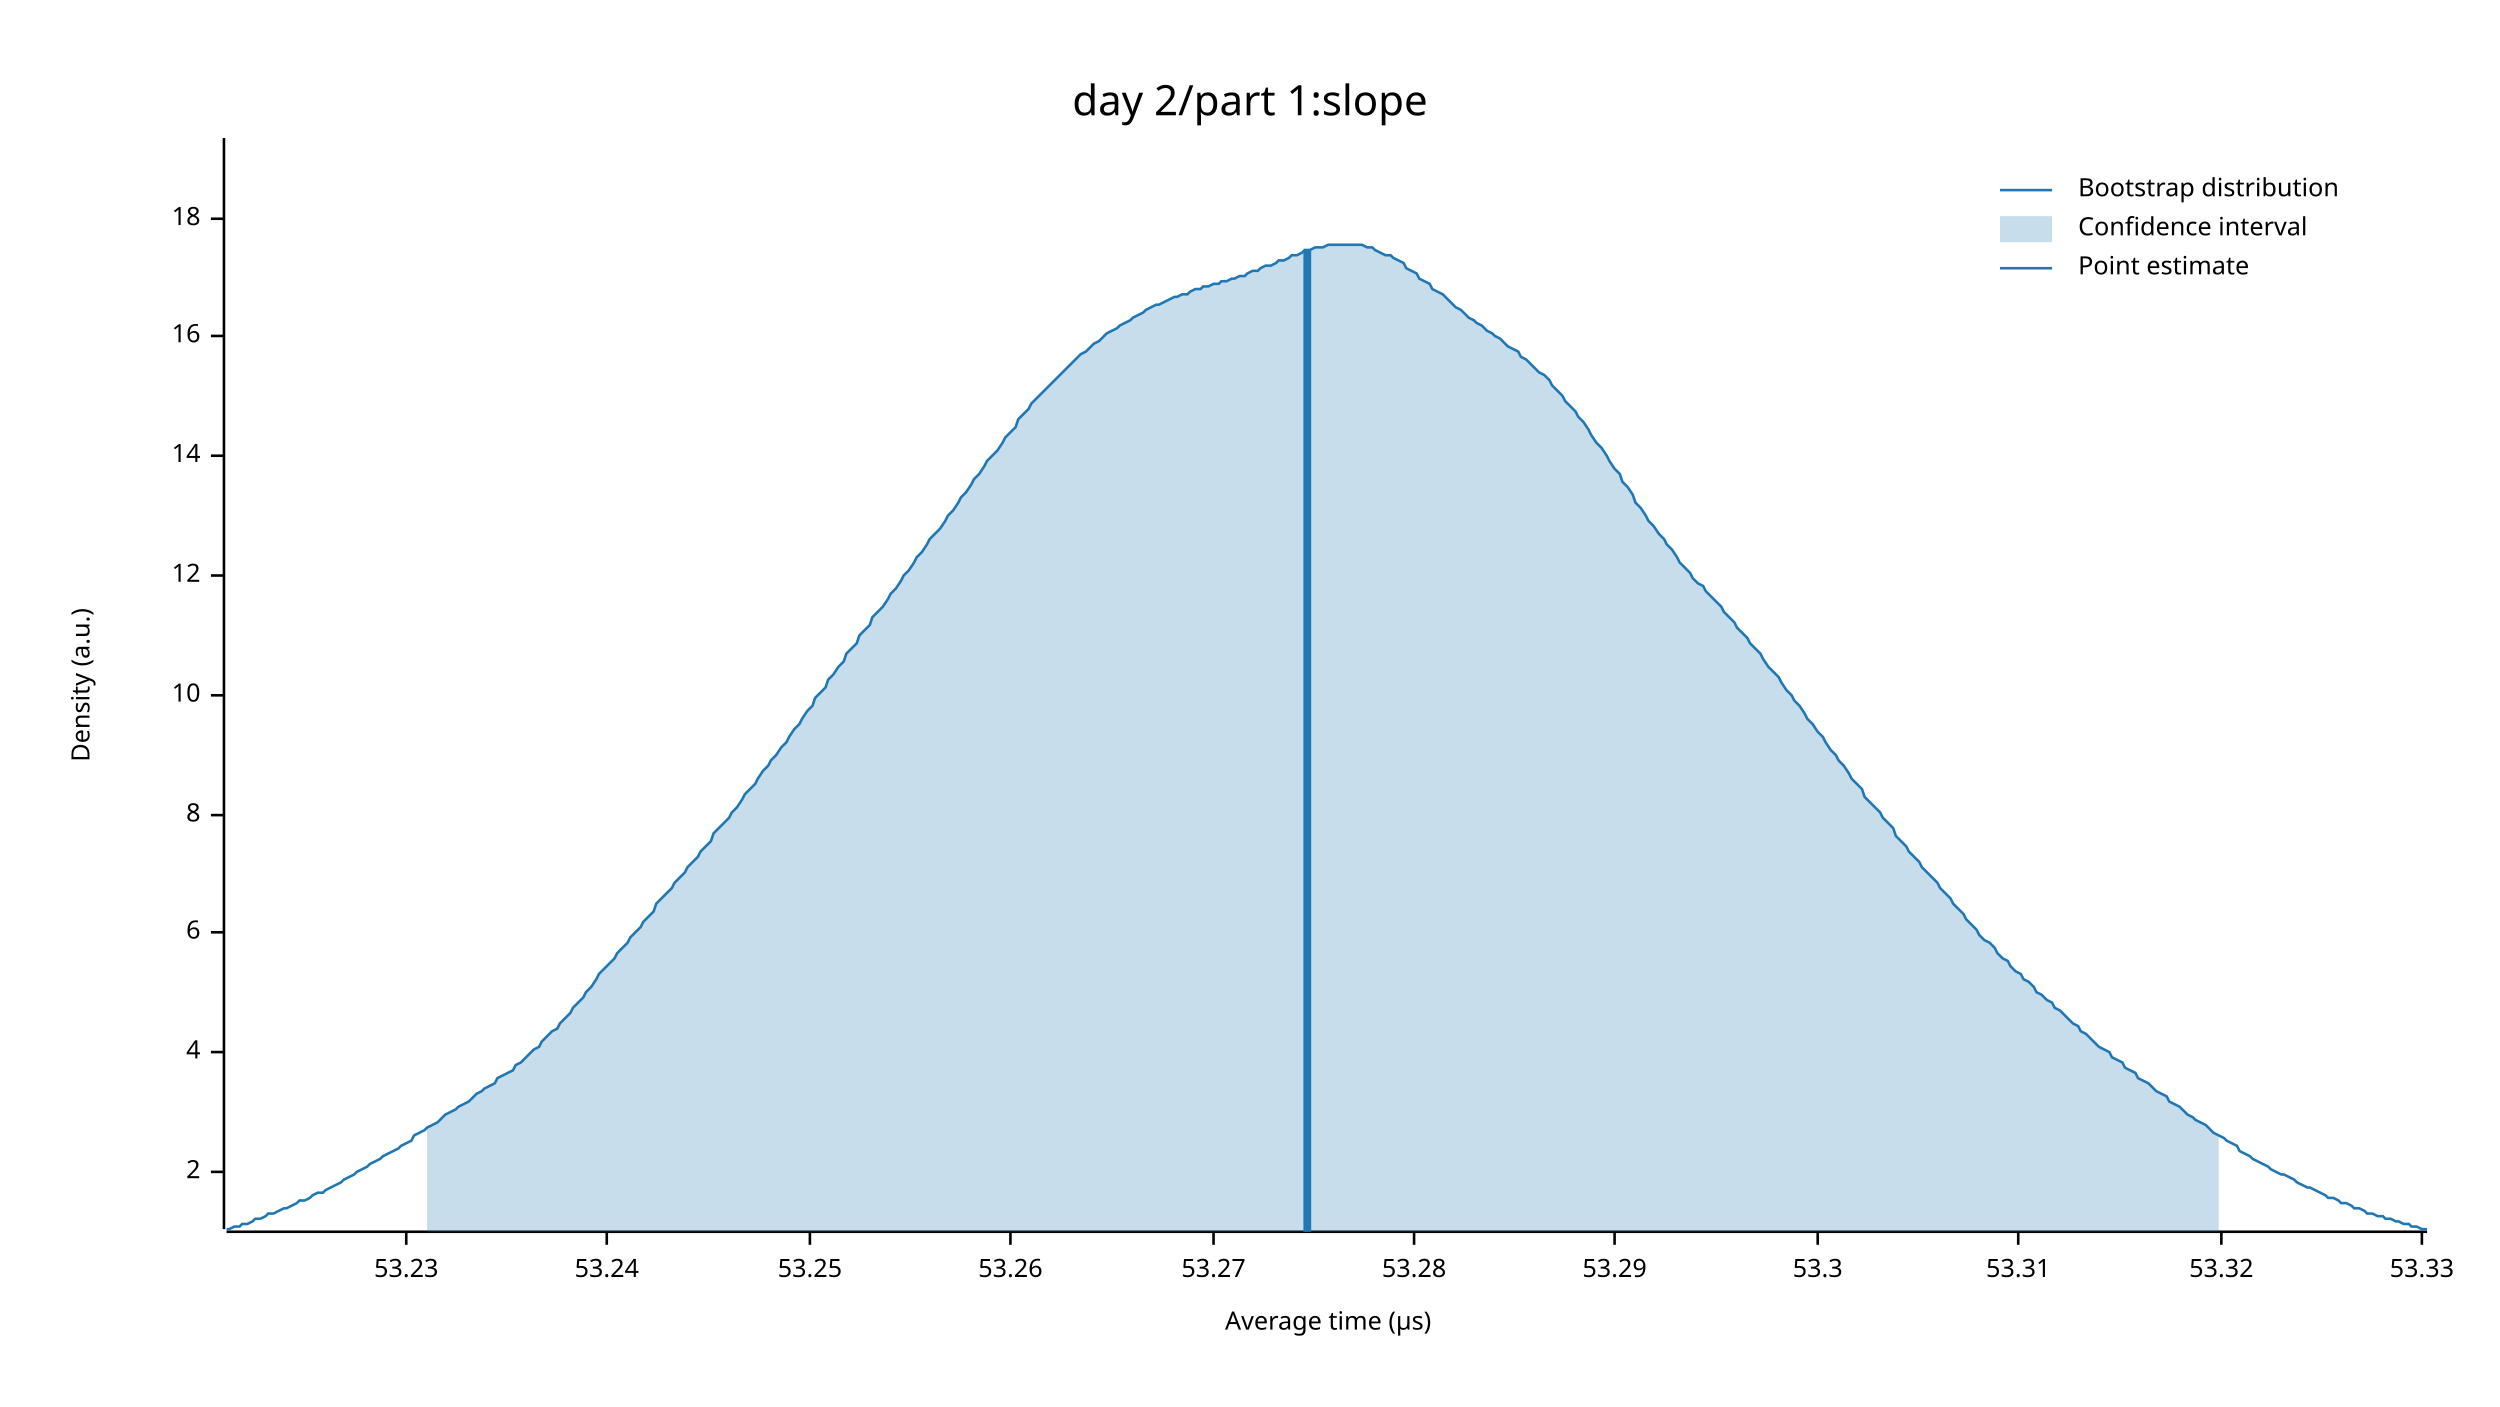
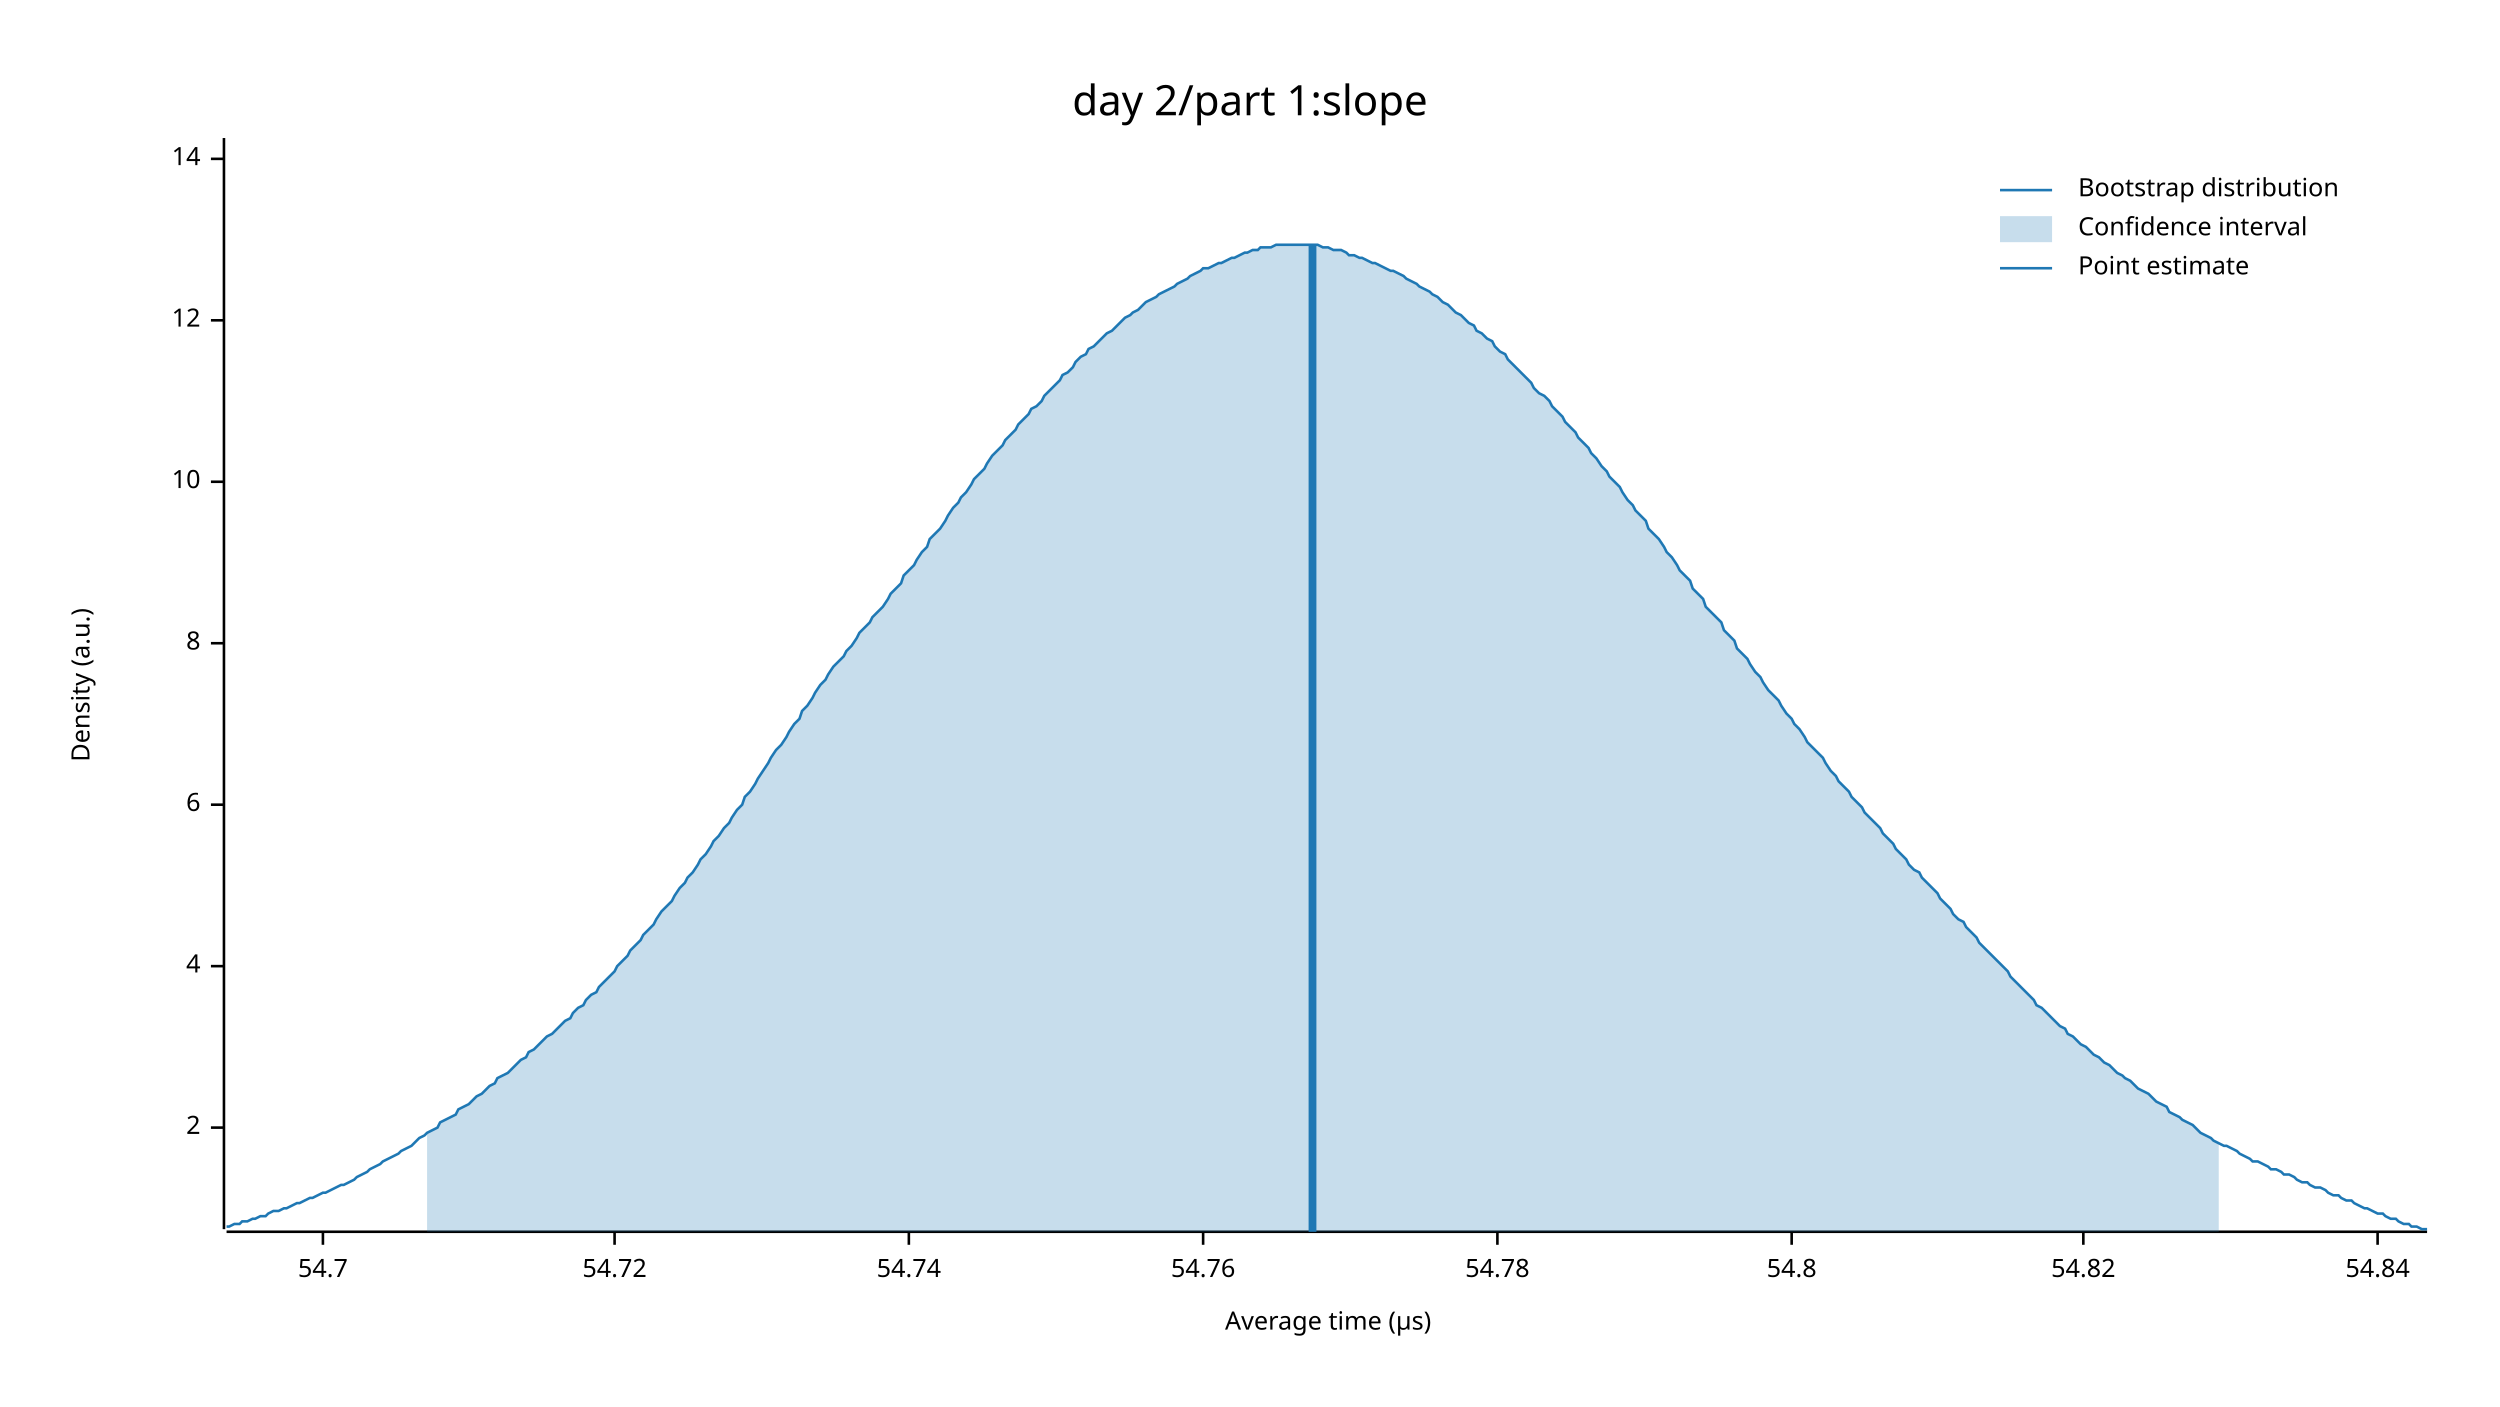
<svg xmlns="http://www.w3.org/2000/svg" width="960" height="540" viewBox="0 0 960 540">
  <text x="480" y="32" dy="0.76em" text-anchor="middle" font-family="sans-serif" font-size="16.129" opacity="1" fill="#000000">
day 2/part 1:slope
</text>
  <text x="27" y="263" dy="0.76em" text-anchor="middle" font-family="sans-serif" font-size="9.677" opacity="1" fill="#000000" transform="rotate(270, 27, 263)">
Density (a.u.)
</text>
  <text x="510" y="513" dy="-0.5ex" text-anchor="middle" font-family="sans-serif" font-size="9.677" opacity="1" fill="#000000">
Average time (µs)
</text>
  <polyline fill="none" opacity="1" stroke="#000000" stroke-width="1" points="86,53 86,472 " />
-   <text x="77" y="450" dy="0.5ex" text-anchor="end" font-family="sans-serif" font-size="9.677" opacity="1" fill="#000000">
+   <text x="77" y="433" dy="0.5ex" text-anchor="end" font-family="sans-serif" font-size="9.677" opacity="1" fill="#000000">
2
</text>
-   <polyline fill="none" opacity="1" stroke="#000000" stroke-width="1" points="81,450 86,450 " />
-   <text x="77" y="404" dy="0.5ex" text-anchor="end" font-family="sans-serif" font-size="9.677" opacity="1" fill="#000000">
+   <polyline fill="none" opacity="1" stroke="#000000" stroke-width="1" points="81,433 86,433 " />
+   <text x="77" y="371" dy="0.5ex" text-anchor="end" font-family="sans-serif" font-size="9.677" opacity="1" fill="#000000">
4
</text>
-   <polyline fill="none" opacity="1" stroke="#000000" stroke-width="1" points="81,404 86,404 " />
-   <text x="77" y="358" dy="0.5ex" text-anchor="end" font-family="sans-serif" font-size="9.677" opacity="1" fill="#000000">
+   <polyline fill="none" opacity="1" stroke="#000000" stroke-width="1" points="81,371 86,371 " />
+   <text x="77" y="309" dy="0.5ex" text-anchor="end" font-family="sans-serif" font-size="9.677" opacity="1" fill="#000000">
6
</text>
-   <polyline fill="none" opacity="1" stroke="#000000" stroke-width="1" points="81,358 86,358 " />
-   <text x="77" y="313" dy="0.5ex" text-anchor="end" font-family="sans-serif" font-size="9.677" opacity="1" fill="#000000">
+   <polyline fill="none" opacity="1" stroke="#000000" stroke-width="1" points="81,309 86,309 " />
+   <text x="77" y="247" dy="0.5ex" text-anchor="end" font-family="sans-serif" font-size="9.677" opacity="1" fill="#000000">
8
</text>
-   <polyline fill="none" opacity="1" stroke="#000000" stroke-width="1" points="81,313 86,313 " />
-   <text x="77" y="267" dy="0.5ex" text-anchor="end" font-family="sans-serif" font-size="9.677" opacity="1" fill="#000000">
+   <polyline fill="none" opacity="1" stroke="#000000" stroke-width="1" points="81,247 86,247 " />
+   <text x="77" y="185" dy="0.5ex" text-anchor="end" font-family="sans-serif" font-size="9.677" opacity="1" fill="#000000">
10
</text>
-   <polyline fill="none" opacity="1" stroke="#000000" stroke-width="1" points="81,267 86,267 " />
-   <text x="77" y="221" dy="0.5ex" text-anchor="end" font-family="sans-serif" font-size="9.677" opacity="1" fill="#000000">
+   <polyline fill="none" opacity="1" stroke="#000000" stroke-width="1" points="81,185 86,185 " />
+   <text x="77" y="123" dy="0.5ex" text-anchor="end" font-family="sans-serif" font-size="9.677" opacity="1" fill="#000000">
12
</text>
-   <polyline fill="none" opacity="1" stroke="#000000" stroke-width="1" points="81,221 86,221 " />
-   <text x="77" y="175" dy="0.5ex" text-anchor="end" font-family="sans-serif" font-size="9.677" opacity="1" fill="#000000">
+   <polyline fill="none" opacity="1" stroke="#000000" stroke-width="1" points="81,123 86,123 " />
+   <text x="77" y="61" dy="0.5ex" text-anchor="end" font-family="sans-serif" font-size="9.677" opacity="1" fill="#000000">
14
</text>
-   <polyline fill="none" opacity="1" stroke="#000000" stroke-width="1" points="81,175 86,175 " />
-   <text x="77" y="129" dy="0.5ex" text-anchor="end" font-family="sans-serif" font-size="9.677" opacity="1" fill="#000000">
- 16
+   <polyline fill="none" opacity="1" stroke="#000000" stroke-width="1" points="81,61 86,61 " />
+   <polyline fill="none" opacity="1" stroke="#000000" stroke-width="1" points="87,473 932,473 " />
+   <text x="124" y="483" dy="0.76em" text-anchor="middle" font-family="sans-serif" font-size="9.677" opacity="1" fill="#000000">
+ 54.7
</text>
-   <polyline fill="none" opacity="1" stroke="#000000" stroke-width="1" points="81,129 86,129 " />
-   <text x="77" y="84" dy="0.5ex" text-anchor="end" font-family="sans-serif" font-size="9.677" opacity="1" fill="#000000">
- 18
+   <polyline fill="none" opacity="1" stroke="#000000" stroke-width="1" points="124,473 124,478 " />
+   <text x="236" y="483" dy="0.76em" text-anchor="middle" font-family="sans-serif" font-size="9.677" opacity="1" fill="#000000">
+ 54.72
</text>
-   <polyline fill="none" opacity="1" stroke="#000000" stroke-width="1" points="81,84 86,84 " />
-   <polyline fill="none" opacity="1" stroke="#000000" stroke-width="1" points="87,473 932,473 " />
-   <text x="156" y="483" dy="0.76em" text-anchor="middle" font-family="sans-serif" font-size="9.677" opacity="1" fill="#000000">
- 53.23
+   <polyline fill="none" opacity="1" stroke="#000000" stroke-width="1" points="236,473 236,478 " />
+   <text x="349" y="483" dy="0.76em" text-anchor="middle" font-family="sans-serif" font-size="9.677" opacity="1" fill="#000000">
+ 54.74
</text>
-   <polyline fill="none" opacity="1" stroke="#000000" stroke-width="1" points="156,473 156,478 " />
-   <text x="233" y="483" dy="0.76em" text-anchor="middle" font-family="sans-serif" font-size="9.677" opacity="1" fill="#000000">
- 53.24
+   <polyline fill="none" opacity="1" stroke="#000000" stroke-width="1" points="349,473 349,478 " />
+   <text x="462" y="483" dy="0.76em" text-anchor="middle" font-family="sans-serif" font-size="9.677" opacity="1" fill="#000000">
+ 54.76
</text>
-   <polyline fill="none" opacity="1" stroke="#000000" stroke-width="1" points="233,473 233,478 " />
-   <text x="311" y="483" dy="0.76em" text-anchor="middle" font-family="sans-serif" font-size="9.677" opacity="1" fill="#000000">
- 53.25
+   <polyline fill="none" opacity="1" stroke="#000000" stroke-width="1" points="462,473 462,478 " />
+   <text x="575" y="483" dy="0.76em" text-anchor="middle" font-family="sans-serif" font-size="9.677" opacity="1" fill="#000000">
+ 54.78
</text>
-   <polyline fill="none" opacity="1" stroke="#000000" stroke-width="1" points="311,473 311,478 " />
-   <text x="388" y="483" dy="0.76em" text-anchor="middle" font-family="sans-serif" font-size="9.677" opacity="1" fill="#000000">
- 53.26
+   <polyline fill="none" opacity="1" stroke="#000000" stroke-width="1" points="575,473 575,478 " />
+   <text x="688" y="483" dy="0.76em" text-anchor="middle" font-family="sans-serif" font-size="9.677" opacity="1" fill="#000000">
+ 54.8
</text>
-   <polyline fill="none" opacity="1" stroke="#000000" stroke-width="1" points="388,473 388,478 " />
-   <text x="466" y="483" dy="0.76em" text-anchor="middle" font-family="sans-serif" font-size="9.677" opacity="1" fill="#000000">
- 53.27
+   <polyline fill="none" opacity="1" stroke="#000000" stroke-width="1" points="688,473 688,478 " />
+   <text x="800" y="483" dy="0.76em" text-anchor="middle" font-family="sans-serif" font-size="9.677" opacity="1" fill="#000000">
+ 54.82
</text>
-   <polyline fill="none" opacity="1" stroke="#000000" stroke-width="1" points="466,473 466,478 " />
-   <text x="543" y="483" dy="0.76em" text-anchor="middle" font-family="sans-serif" font-size="9.677" opacity="1" fill="#000000">
- 53.28
+   <polyline fill="none" opacity="1" stroke="#000000" stroke-width="1" points="800,473 800,478 " />
+   <text x="913" y="483" dy="0.76em" text-anchor="middle" font-family="sans-serif" font-size="9.677" opacity="1" fill="#000000">
+ 54.84
</text>
-   <polyline fill="none" opacity="1" stroke="#000000" stroke-width="1" points="543,473 543,478 " />
-   <text x="620" y="483" dy="0.76em" text-anchor="middle" font-family="sans-serif" font-size="9.677" opacity="1" fill="#000000">
- 53.29
- </text>
-   <polyline fill="none" opacity="1" stroke="#000000" stroke-width="1" points="620,473 620,478 " />
-   <text x="698" y="483" dy="0.76em" text-anchor="middle" font-family="sans-serif" font-size="9.677" opacity="1" fill="#000000">
- 53.3
- </text>
-   <polyline fill="none" opacity="1" stroke="#000000" stroke-width="1" points="698,473 698,478 " />
-   <text x="775" y="483" dy="0.76em" text-anchor="middle" font-family="sans-serif" font-size="9.677" opacity="1" fill="#000000">
- 53.31
- </text>
-   <polyline fill="none" opacity="1" stroke="#000000" stroke-width="1" points="775,473 775,478 " />
-   <text x="853" y="483" dy="0.76em" text-anchor="middle" font-family="sans-serif" font-size="9.677" opacity="1" fill="#000000">
- 53.32
- </text>
-   <polyline fill="none" opacity="1" stroke="#000000" stroke-width="1" points="853,473 853,478 " />
-   <text x="930" y="483" dy="0.76em" text-anchor="middle" font-family="sans-serif" font-size="9.677" opacity="1" fill="#000000">
- 53.33
- </text>
-   <polyline fill="none" opacity="1" stroke="#000000" stroke-width="1" points="930,473 930,478 " />
-   <polyline fill="none" opacity="1" stroke="#1F78B4" stroke-width="1" points="87,472 88,472 90,471 92,471 93,470 95,470 97,469 98,468 100,468 102,467 103,466 105,466 107,465 109,464 110,464 112,463 114,462 115,461 117,461 119,460 120,459 122,458 124,458 125,457 127,456 129,455 131,454 132,453 134,452 136,451 137,450 139,449 141,448 142,447 144,446 146,445 147,444 149,443 151,442 153,441 154,440 156,439 158,438 159,436 161,435 163,434 164,433 166,432 168,431 169,430 171,428 173,427 175,426 176,425 178,424 180,423 181,422 183,420 185,419 186,418 188,417 190,416 191,414 193,413 195,412 197,411 198,409 200,408 202,406 203,405 205,403 207,402 208,400 210,398 212,396 214,395 215,393 217,391 219,389 220,387 222,385 224,383 225,381 227,379 229,376 230,374 232,372 234,370 236,368 237,366 239,364 241,362 242,360 244,358 246,356 247,354 249,352 251,350 252,347 254,345 256,343 258,341 259,339 261,337 263,335 264,333 266,331 268,329 269,327 271,325 273,323 274,320 276,318 278,316 280,314 281,312 283,310 285,307 286,305 288,303 290,301 291,299 293,296 295,294 296,292 298,290 300,287 302,285 303,283 305,280 307,278 308,276 310,273 312,271 313,268 315,266 317,264 318,261 320,259 322,256 324,254 325,251 327,249 329,247 330,244 332,242 334,240 335,237 337,235 339,233 341,230 342,228 344,226 346,223 347,221 349,219 351,216 352,214 354,212 356,209 357,207 359,205 361,203 363,200 364,198 366,196 368,193 369,191 371,189 373,186 374,184 376,182 378,179 379,177 381,175 383,173 385,170 386,168 388,166 390,164 391,161 393,159 395,157 396,155 398,153 400,151 401,150 403,148 405,146 407,144 408,143 410,141 412,139 413,138 415,136 417,135 418,134 420,132 422,131 423,130 425,128 427,127 429,126 430,125 432,124 434,123 435,122 437,121 439,120 440,119 442,118 444,117 445,117 447,116 449,115 451,114 452,114 454,113 456,113 457,112 459,111 461,111 462,110 464,110 466,109 468,109 469,108 471,108 473,107 474,107 476,106 478,106 479,105 481,104 483,104 484,103 486,102 488,102 490,101 491,100 493,100 495,99 496,98 498,98 500,97 501,96 503,96 505,95 506,95 508,95 510,94 512,94 513,94 515,94 517,94 518,94 520,94 522,94 523,94 525,95 527,95 528,96 530,97 532,98 534,98 535,99 537,100 539,101 540,103 542,104 544,105 545,107 547,108 549,109 550,111 552,112 554,113 556,115 557,116 559,118 561,119 562,120 564,122 566,123 567,124 569,125 571,127 573,128 574,129 576,130 578,132 579,133 581,134 583,135 584,137 586,138 588,140 589,141 591,143 593,144 595,146 596,148 598,150 600,152 601,154 603,156 605,158 606,160 608,162 610,165 611,167 613,170 615,172 617,175 618,177 620,180 622,182 623,185 625,187 627,190 628,193 630,195 632,198 633,200 635,202 637,205 639,207 640,209 642,211 644,214 645,216 647,218 649,220 650,222 652,224 654,225 655,227 657,229 659,231 661,233 662,235 664,237 666,239 667,241 669,243 671,245 672,247 674,249 676,251 677,253 679,256 681,258 683,260 684,262 686,265 688,267 689,269 691,271 693,274 694,276 696,278 698,281 700,283 701,285 703,288 705,290 706,292 708,294 710,297 711,299 713,301 715,303 716,306 718,308 720,310 722,312 723,314 725,316 727,318 728,321 730,323 732,325 733,327 735,329 737,331 738,333 740,335 742,337 744,339 745,341 747,343 749,345 750,347 752,349 754,351 755,353 757,355 759,357 760,359 762,361 764,362 766,364 767,366 769,368 771,369 772,371 774,373 776,374 777,376 779,377 781,379 782,381 784,382 786,384 788,385 789,387 791,388 793,390 794,391 796,393 798,394 799,396 801,397 803,399 804,400 806,402 808,403 810,404 811,406 813,407 815,408 816,410 818,411 820,412 821,414 823,415 825,416 827,418 828,419 830,420 832,421 833,423 835,424 837,425 838,426 840,428 842,429 843,430 845,431 847,432 849,434 850,435 852,436 854,437 855,438 857,439 859,440 860,442 862,443 864,444 865,445 867,446 869,447 871,448 872,449 874,450 876,451 877,451 879,452 881,453 882,454 884,455 886,456 887,456 889,457 891,458 893,459 894,460 896,460 898,461 899,462 901,462 903,463 904,464 906,464 908,465 909,466 911,466 913,467 915,467 916,468 918,468 920,469 921,469 923,470 925,470 926,471 928,471 930,472 932,472 " />
-   <polygon opacity="0.25" fill="#1F78B4" points="164,433 166,432 168,431 169,430 171,428 173,427 175,426 176,425 178,424 180,423 181,422 183,420 185,419 186,418 188,417 190,416 191,414 193,413 195,412 197,411 198,409 200,408 202,406 203,405 205,403 207,402 208,400 210,398 212,396 214,395 215,393 217,391 219,389 220,387 222,385 224,383 225,381 227,379 229,376 230,374 232,372 234,370 236,368 237,366 239,364 241,362 242,360 244,358 246,356 247,354 249,352 251,350 252,347 254,345 256,343 258,341 259,339 261,337 263,335 264,333 266,331 268,329 269,327 271,325 273,323 274,320 276,318 278,316 280,314 281,312 283,310 285,307 286,305 288,303 290,301 291,299 293,296 295,294 296,292 298,290 300,287 302,285 303,283 305,280 307,278 308,276 310,273 312,271 313,268 315,266 317,264 318,261 320,259 322,256 324,254 325,251 327,249 329,247 330,244 332,242 334,240 335,237 337,235 339,233 341,230 342,228 344,226 346,223 347,221 349,219 351,216 352,214 354,212 356,209 357,207 359,205 361,203 363,200 364,198 366,196 368,193 369,191 371,189 373,186 374,184 376,182 378,179 379,177 381,175 383,173 385,170 386,168 388,166 390,164 391,161 393,159 395,157 396,155 398,153 400,151 401,150 403,148 405,146 407,144 408,143 410,141 412,139 413,138 415,136 417,135 418,134 420,132 422,131 423,130 425,128 427,127 429,126 430,125 432,124 434,123 435,122 437,121 439,120 440,119 442,118 444,117 445,117 447,116 449,115 451,114 452,114 454,113 456,113 457,112 459,111 461,111 462,110 464,110 466,109 468,109 469,108 471,108 473,107 474,107 476,106 478,106 479,105 481,104 483,104 484,103 486,102 488,102 490,101 491,100 493,100 495,99 496,98 498,98 500,97 501,96 503,96 505,95 506,95 508,95 510,94 512,94 513,94 515,94 517,94 518,94 520,94 522,94 523,94 525,95 527,95 528,96 530,97 532,98 534,98 535,99 537,100 539,101 540,103 542,104 544,105 545,107 547,108 549,109 550,111 552,112 554,113 556,115 557,116 559,118 561,119 562,120 564,122 566,123 567,124 569,125 571,127 573,128 574,129 576,130 578,132 579,133 581,134 583,135 584,137 586,138 588,140 589,141 591,143 593,144 595,146 596,148 598,150 600,152 601,154 603,156 605,158 606,160 608,162 610,165 611,167 613,170 615,172 617,175 618,177 620,180 622,182 623,185 625,187 627,190 628,193 630,195 632,198 633,200 635,202 637,205 639,207 640,209 642,211 644,214 645,216 647,218 649,220 650,222 652,224 654,225 655,227 657,229 659,231 661,233 662,235 664,237 666,239 667,241 669,243 671,245 672,247 674,249 676,251 677,253 679,256 681,258 683,260 684,262 686,265 688,267 689,269 691,271 693,274 694,276 696,278 698,281 700,283 701,285 703,288 705,290 706,292 708,294 710,297 711,299 713,301 715,303 716,306 718,308 720,310 722,312 723,314 725,316 727,318 728,321 730,323 732,325 733,327 735,329 737,331 738,333 740,335 742,337 744,339 745,341 747,343 749,345 750,347 752,349 754,351 755,353 757,355 759,357 760,359 762,361 764,362 766,364 767,366 769,368 771,369 772,371 774,373 776,374 777,376 779,377 781,379 782,381 784,382 786,384 788,385 789,387 791,388 793,390 794,391 796,393 798,394 799,396 801,397 803,399 804,400 806,402 808,403 810,404 811,406 813,407 815,408 816,410 818,411 820,412 821,414 823,415 825,416 827,418 828,419 830,420 832,421 833,423 835,424 837,425 838,426 840,428 842,429 843,430 845,431 847,432 849,434 850,435 852,436 852,473 164,473 " />
-   <polyline fill="none" opacity="1" stroke="#1F78B4" stroke-width="3" points="502,473 502,96 " />
+   <polyline fill="none" opacity="1" stroke="#000000" stroke-width="1" points="913,473 913,478 " />
+   <polyline fill="none" opacity="1" stroke="#1F78B4" stroke-width="1" points="87,471 88,471 90,470 92,470 93,469 95,469 97,468 98,468 100,467 102,467 103,466 105,465 107,465 109,464 110,464 112,463 114,462 115,462 117,461 119,460 120,460 122,459 124,458 125,458 127,457 129,456 131,455 132,455 134,454 136,453 137,452 139,451 141,450 142,449 144,448 146,447 147,446 149,445 151,444 153,443 154,442 156,441 158,440 159,439 161,437 163,436 164,435 166,434 168,433 169,431 171,430 173,429 175,428 176,426 178,425 180,424 181,423 183,421 185,420 186,419 188,417 190,416 191,414 193,413 195,412 197,410 198,409 200,407 202,406 203,404 205,403 207,401 208,400 210,398 212,397 214,395 215,394 217,392 219,391 220,389 222,387 224,386 225,384 227,382 229,381 230,379 232,377 234,375 236,373 237,371 239,369 241,367 242,365 244,363 246,361 247,359 249,357 251,355 252,353 254,350 256,348 258,346 259,344 261,341 263,339 264,337 266,335 268,332 269,330 271,328 273,325 274,323 276,321 278,318 280,316 281,314 283,311 285,309 286,306 288,304 290,301 291,299 293,296 295,293 296,291 298,288 300,286 302,283 303,281 305,278 307,276 308,273 310,271 312,268 313,266 315,263 317,261 318,259 320,256 322,254 324,252 325,250 327,248 329,245 330,243 332,241 334,239 335,237 337,235 339,233 341,230 342,228 344,226 346,224 347,221 349,219 351,217 352,215 354,212 356,210 357,207 359,205 361,203 363,200 364,198 366,195 368,193 369,191 371,189 373,186 374,184 376,182 378,180 379,178 381,175 383,173 385,171 386,169 388,167 390,165 391,163 393,161 395,159 396,157 398,156 400,154 401,152 403,150 405,148 407,146 408,144 410,143 412,141 413,139 415,137 417,136 418,134 420,133 422,131 423,130 425,128 427,127 429,125 430,124 432,122 434,121 435,120 437,119 439,117 440,116 442,115 444,114 445,113 447,112 449,111 451,110 452,109 454,108 456,107 457,106 459,105 461,104 462,103 464,103 466,102 468,101 469,101 471,100 473,99 474,99 476,98 478,97 479,97 481,96 483,96 484,95 486,95 488,95 490,94 491,94 493,94 495,94 496,94 498,94 500,94 501,94 503,94 505,94 506,94 508,95 510,95 512,96 513,96 515,96 517,97 518,98 520,98 522,99 523,99 525,100 527,101 528,101 530,102 532,103 534,104 535,104 537,105 539,106 540,107 542,108 544,109 545,110 547,111 549,112 550,113 552,114 554,116 556,117 557,118 559,120 561,121 562,122 564,124 566,125 567,127 569,128 571,130 573,131 574,133 576,135 578,136 579,138 581,140 583,142 584,143 586,145 588,147 589,149 591,151 593,152 595,154 596,156 598,158 600,160 601,162 603,164 605,166 606,168 608,170 610,172 611,174 613,176 615,179 617,181 618,183 620,185 622,187 623,189 625,192 627,194 628,196 630,198 632,200 633,203 635,205 637,207 639,210 640,212 642,214 644,217 645,219 647,221 649,223 650,226 652,228 654,230 655,233 657,235 659,237 661,239 662,242 664,244 666,246 667,249 669,251 671,253 672,255 674,258 676,260 677,262 679,265 681,267 683,269 684,271 686,274 688,276 689,278 691,280 693,283 694,285 696,287 698,289 700,291 701,293 703,296 705,298 706,300 708,302 710,304 711,306 713,308 715,310 716,312 718,314 720,316 722,318 723,320 725,322 727,324 728,326 730,328 732,330 733,332 735,334 737,335 738,337 740,339 742,341 744,343 745,345 747,347 749,349 750,351 752,353 754,354 755,356 757,358 759,360 760,362 762,364 764,366 766,368 767,369 769,371 771,373 772,375 774,377 776,379 777,380 779,382 781,384 782,386 784,387 786,389 788,391 789,392 791,394 793,395 794,397 796,398 798,400 799,401 801,402 803,404 804,405 806,406 808,408 810,409 811,410 813,412 815,413 816,414 818,415 820,417 821,418 823,419 825,420 827,422 828,423 830,424 832,425 833,427 835,428 837,429 838,430 840,431 842,432 843,433 845,435 847,436 849,437 850,438 852,439 854,440 855,440 857,441 859,442 860,443 862,444 864,445 865,446 867,446 869,447 871,448 872,449 874,449 876,450 877,451 879,451 881,452 882,453 884,454 886,454 887,455 889,456 891,456 893,457 894,458 896,459 898,459 899,460 901,461 903,461 904,462 906,463 908,464 909,464 911,465 913,466 915,466 916,467 918,468 920,468 921,469 923,470 925,470 926,471 928,471 930,472 932,472 " />
+   <polygon opacity="0.25" fill="#1F78B4" points="164,435 166,434 168,433 169,431 171,430 173,429 175,428 176,426 178,425 180,424 181,423 183,421 185,420 186,419 188,417 190,416 191,414 193,413 195,412 197,410 198,409 200,407 202,406 203,404 205,403 207,401 208,400 210,398 212,397 214,395 215,394 217,392 219,391 220,389 222,387 224,386 225,384 227,382 229,381 230,379 232,377 234,375 236,373 237,371 239,369 241,367 242,365 244,363 246,361 247,359 249,357 251,355 252,353 254,350 256,348 258,346 259,344 261,341 263,339 264,337 266,335 268,332 269,330 271,328 273,325 274,323 276,321 278,318 280,316 281,314 283,311 285,309 286,306 288,304 290,301 291,299 293,296 295,293 296,291 298,288 300,286 302,283 303,281 305,278 307,276 308,273 310,271 312,268 313,266 315,263 317,261 318,259 320,256 322,254 324,252 325,250 327,248 329,245 330,243 332,241 334,239 335,237 337,235 339,233 341,230 342,228 344,226 346,224 347,221 349,219 351,217 352,215 354,212 356,210 357,207 359,205 361,203 363,200 364,198 366,195 368,193 369,191 371,189 373,186 374,184 376,182 378,180 379,178 381,175 383,173 385,171 386,169 388,167 390,165 391,163 393,161 395,159 396,157 398,156 400,154 401,152 403,150 405,148 407,146 408,144 410,143 412,141 413,139 415,137 417,136 418,134 420,133 422,131 423,130 425,128 427,127 429,125 430,124 432,122 434,121 435,120 437,119 439,117 440,116 442,115 444,114 445,113 447,112 449,111 451,110 452,109 454,108 456,107 457,106 459,105 461,104 462,103 464,103 466,102 468,101 469,101 471,100 473,99 474,99 476,98 478,97 479,97 481,96 483,96 484,95 486,95 488,95 490,94 491,94 493,94 495,94 496,94 498,94 500,94 501,94 503,94 505,94 506,94 508,95 510,95 512,96 513,96 515,96 517,97 518,98 520,98 522,99 523,99 525,100 527,101 528,101 530,102 532,103 534,104 535,104 537,105 539,106 540,107 542,108 544,109 545,110 547,111 549,112 550,113 552,114 554,116 556,117 557,118 559,120 561,121 562,122 564,124 566,125 567,127 569,128 571,130 573,131 574,133 576,135 578,136 579,138 581,140 583,142 584,143 586,145 588,147 589,149 591,151 593,152 595,154 596,156 598,158 600,160 601,162 603,164 605,166 606,168 608,170 610,172 611,174 613,176 615,179 617,181 618,183 620,185 622,187 623,189 625,192 627,194 628,196 630,198 632,200 633,203 635,205 637,207 639,210 640,212 642,214 644,217 645,219 647,221 649,223 650,226 652,228 654,230 655,233 657,235 659,237 661,239 662,242 664,244 666,246 667,249 669,251 671,253 672,255 674,258 676,260 677,262 679,265 681,267 683,269 684,271 686,274 688,276 689,278 691,280 693,283 694,285 696,287 698,289 700,291 701,293 703,296 705,298 706,300 708,302 710,304 711,306 713,308 715,310 716,312 718,314 720,316 722,318 723,320 725,322 727,324 728,326 730,328 732,330 733,332 735,334 737,335 738,337 740,339 742,341 744,343 745,345 747,347 749,349 750,351 752,353 754,354 755,356 757,358 759,360 760,362 762,364 764,366 766,368 767,369 769,371 771,373 772,375 774,377 776,379 777,380 779,382 781,384 782,386 784,387 786,389 788,391 789,392 791,394 793,395 794,397 796,398 798,400 799,401 801,402 803,404 804,405 806,406 808,408 810,409 811,410 813,412 815,413 816,414 818,415 820,417 821,418 823,419 825,420 827,422 828,423 830,424 832,425 833,427 835,428 837,429 838,430 840,431 842,432 843,433 845,435 847,436 849,437 850,438 852,439 852,473 164,473 " />
+   <polyline fill="none" opacity="1" stroke="#1F78B4" stroke-width="3" points="504,473 504,94 " />
  <text x="798" y="68" dy="0.76em" text-anchor="start" font-family="sans-serif" font-size="9.677" opacity="1" fill="#000000">
Bootstrap distribution
</text>
  <text x="798" y="83" dy="0.76em" text-anchor="start" font-family="sans-serif" font-size="9.677" opacity="1" fill="#000000">
Confidence interval
</text>
  <text x="798" y="98" dy="0.76em" text-anchor="start" font-family="sans-serif" font-size="9.677" opacity="1" fill="#000000">
Point estimate
</text>
  <polyline fill="none" opacity="1" stroke="#1F78B4" stroke-width="1" points="768,73 788,73 " />
  <rect x="768" y="83" width="20" height="10" opacity="0.25" fill="#1F78B4" stroke="none" />
  <polyline fill="none" opacity="1" stroke="#1F78B4" stroke-width="1" points="768,103 788,103 " />
</svg>
